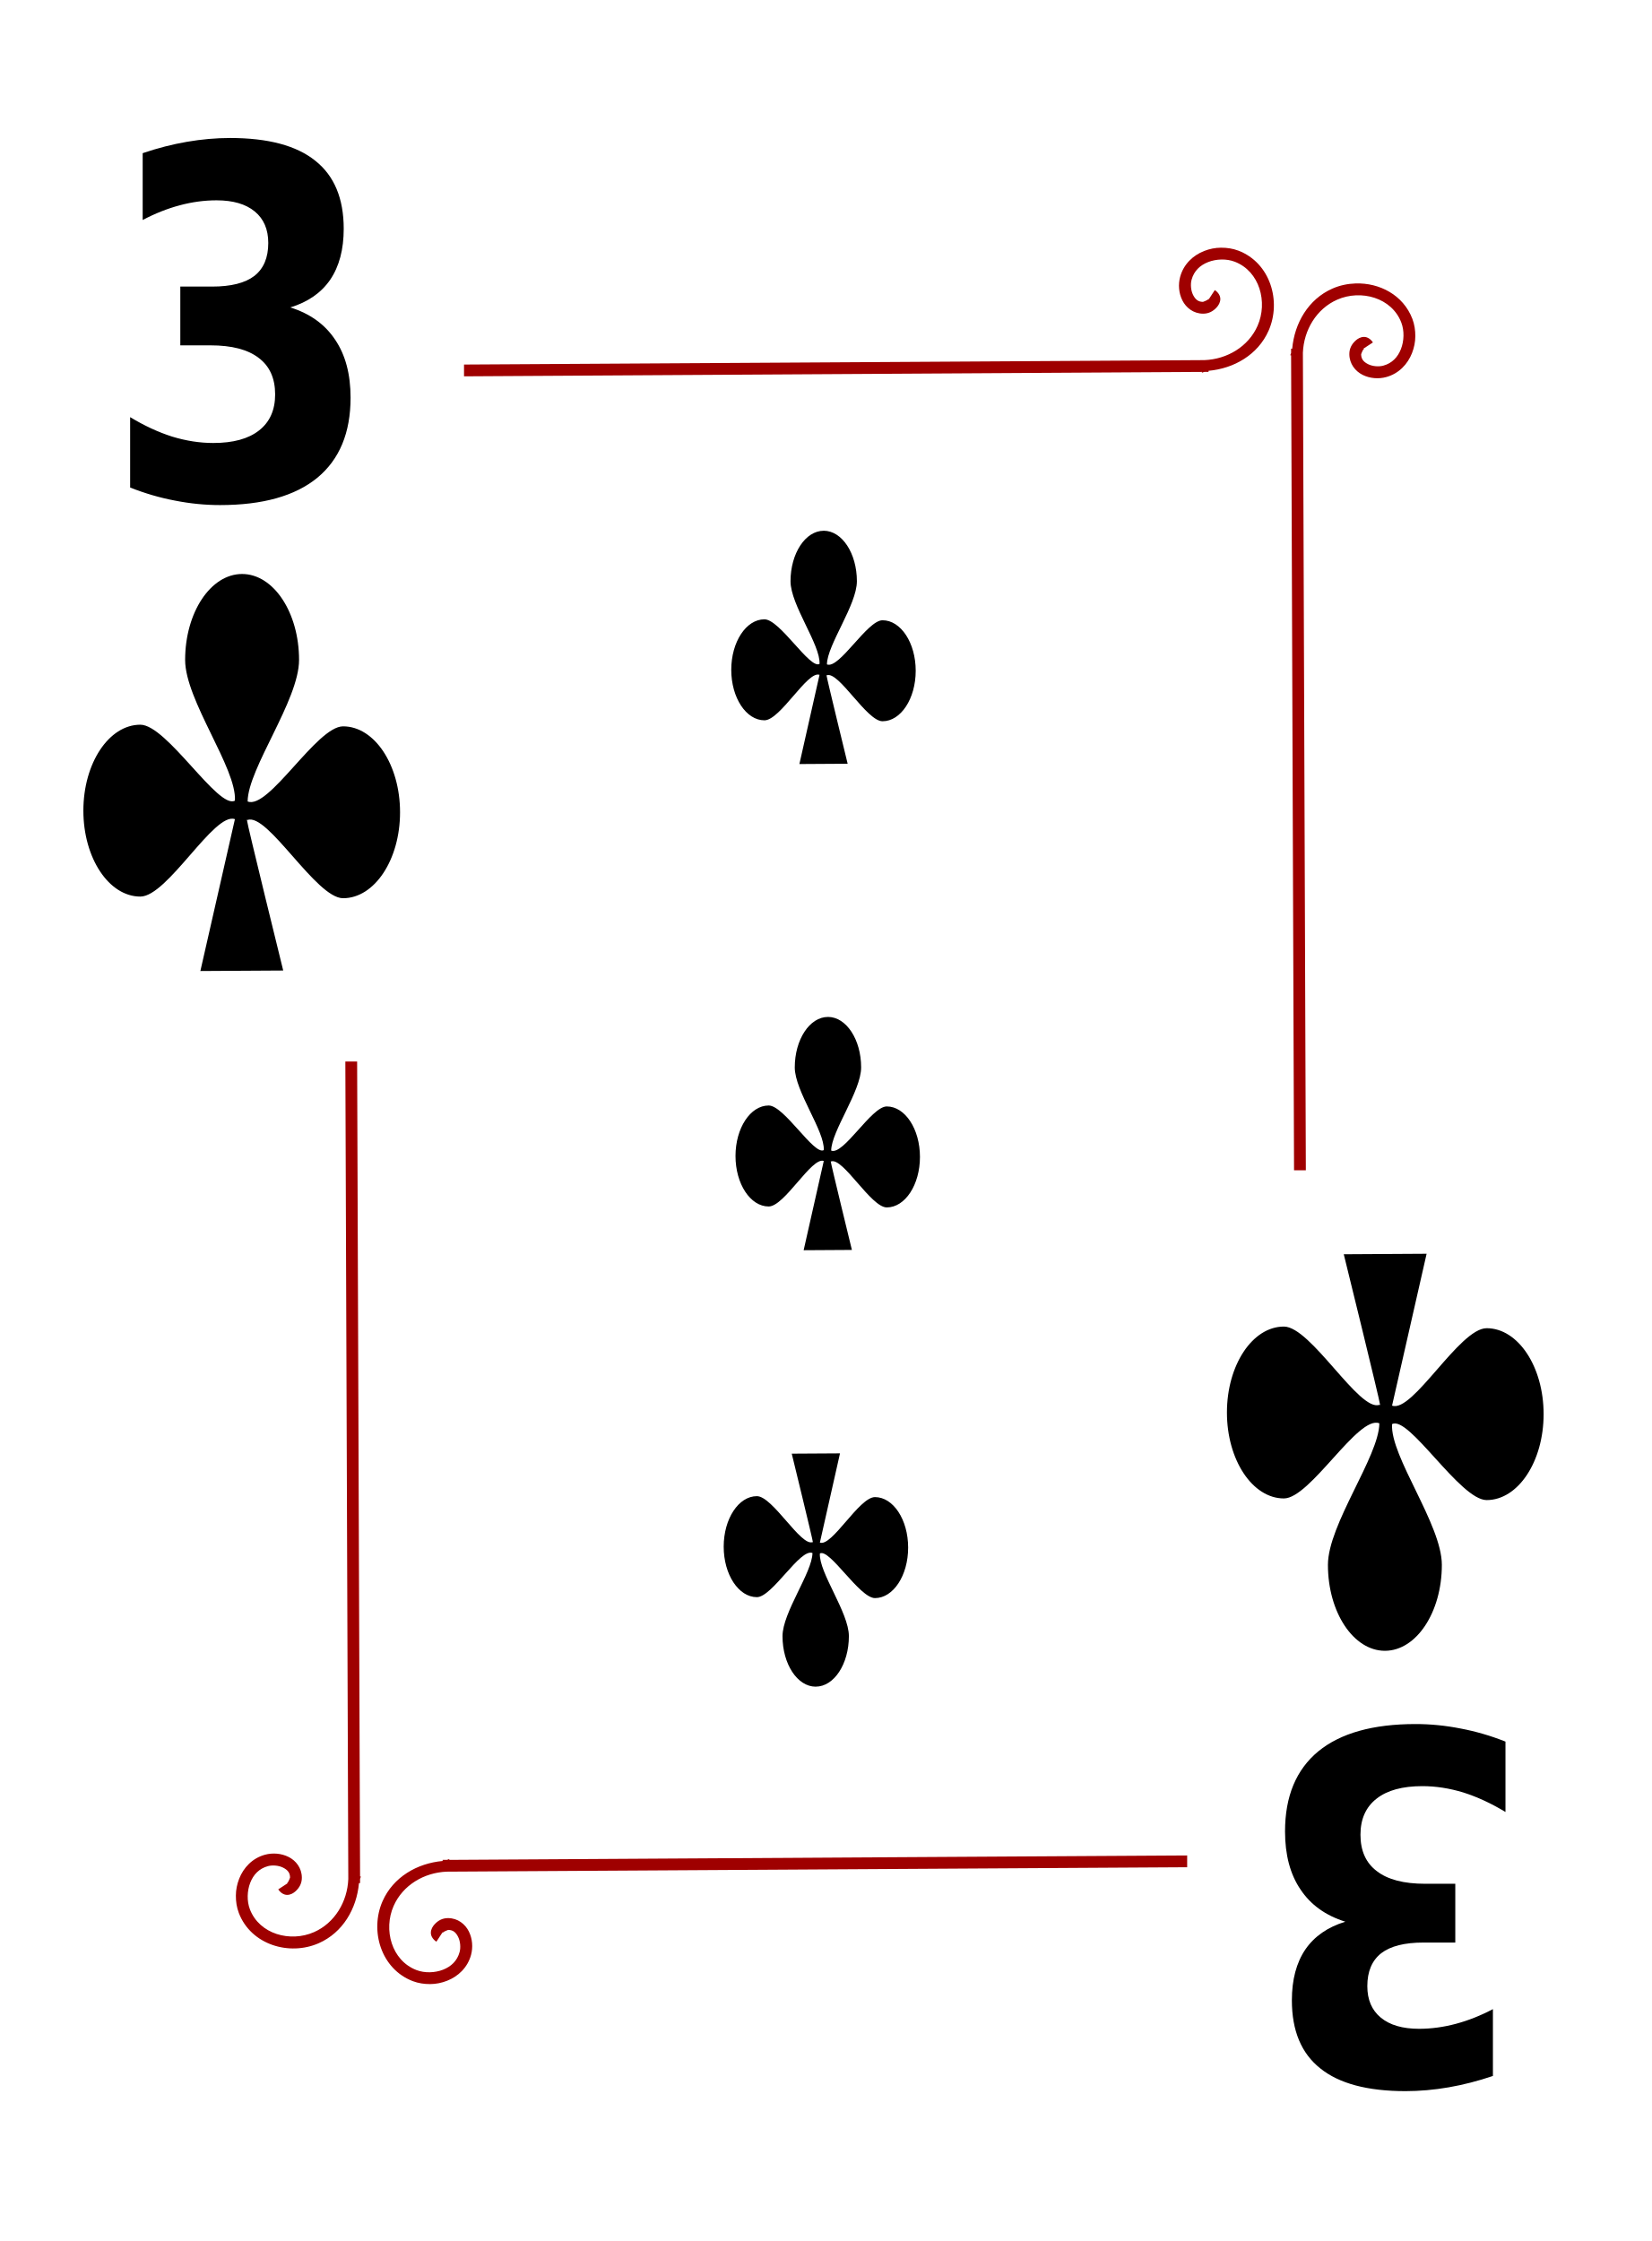
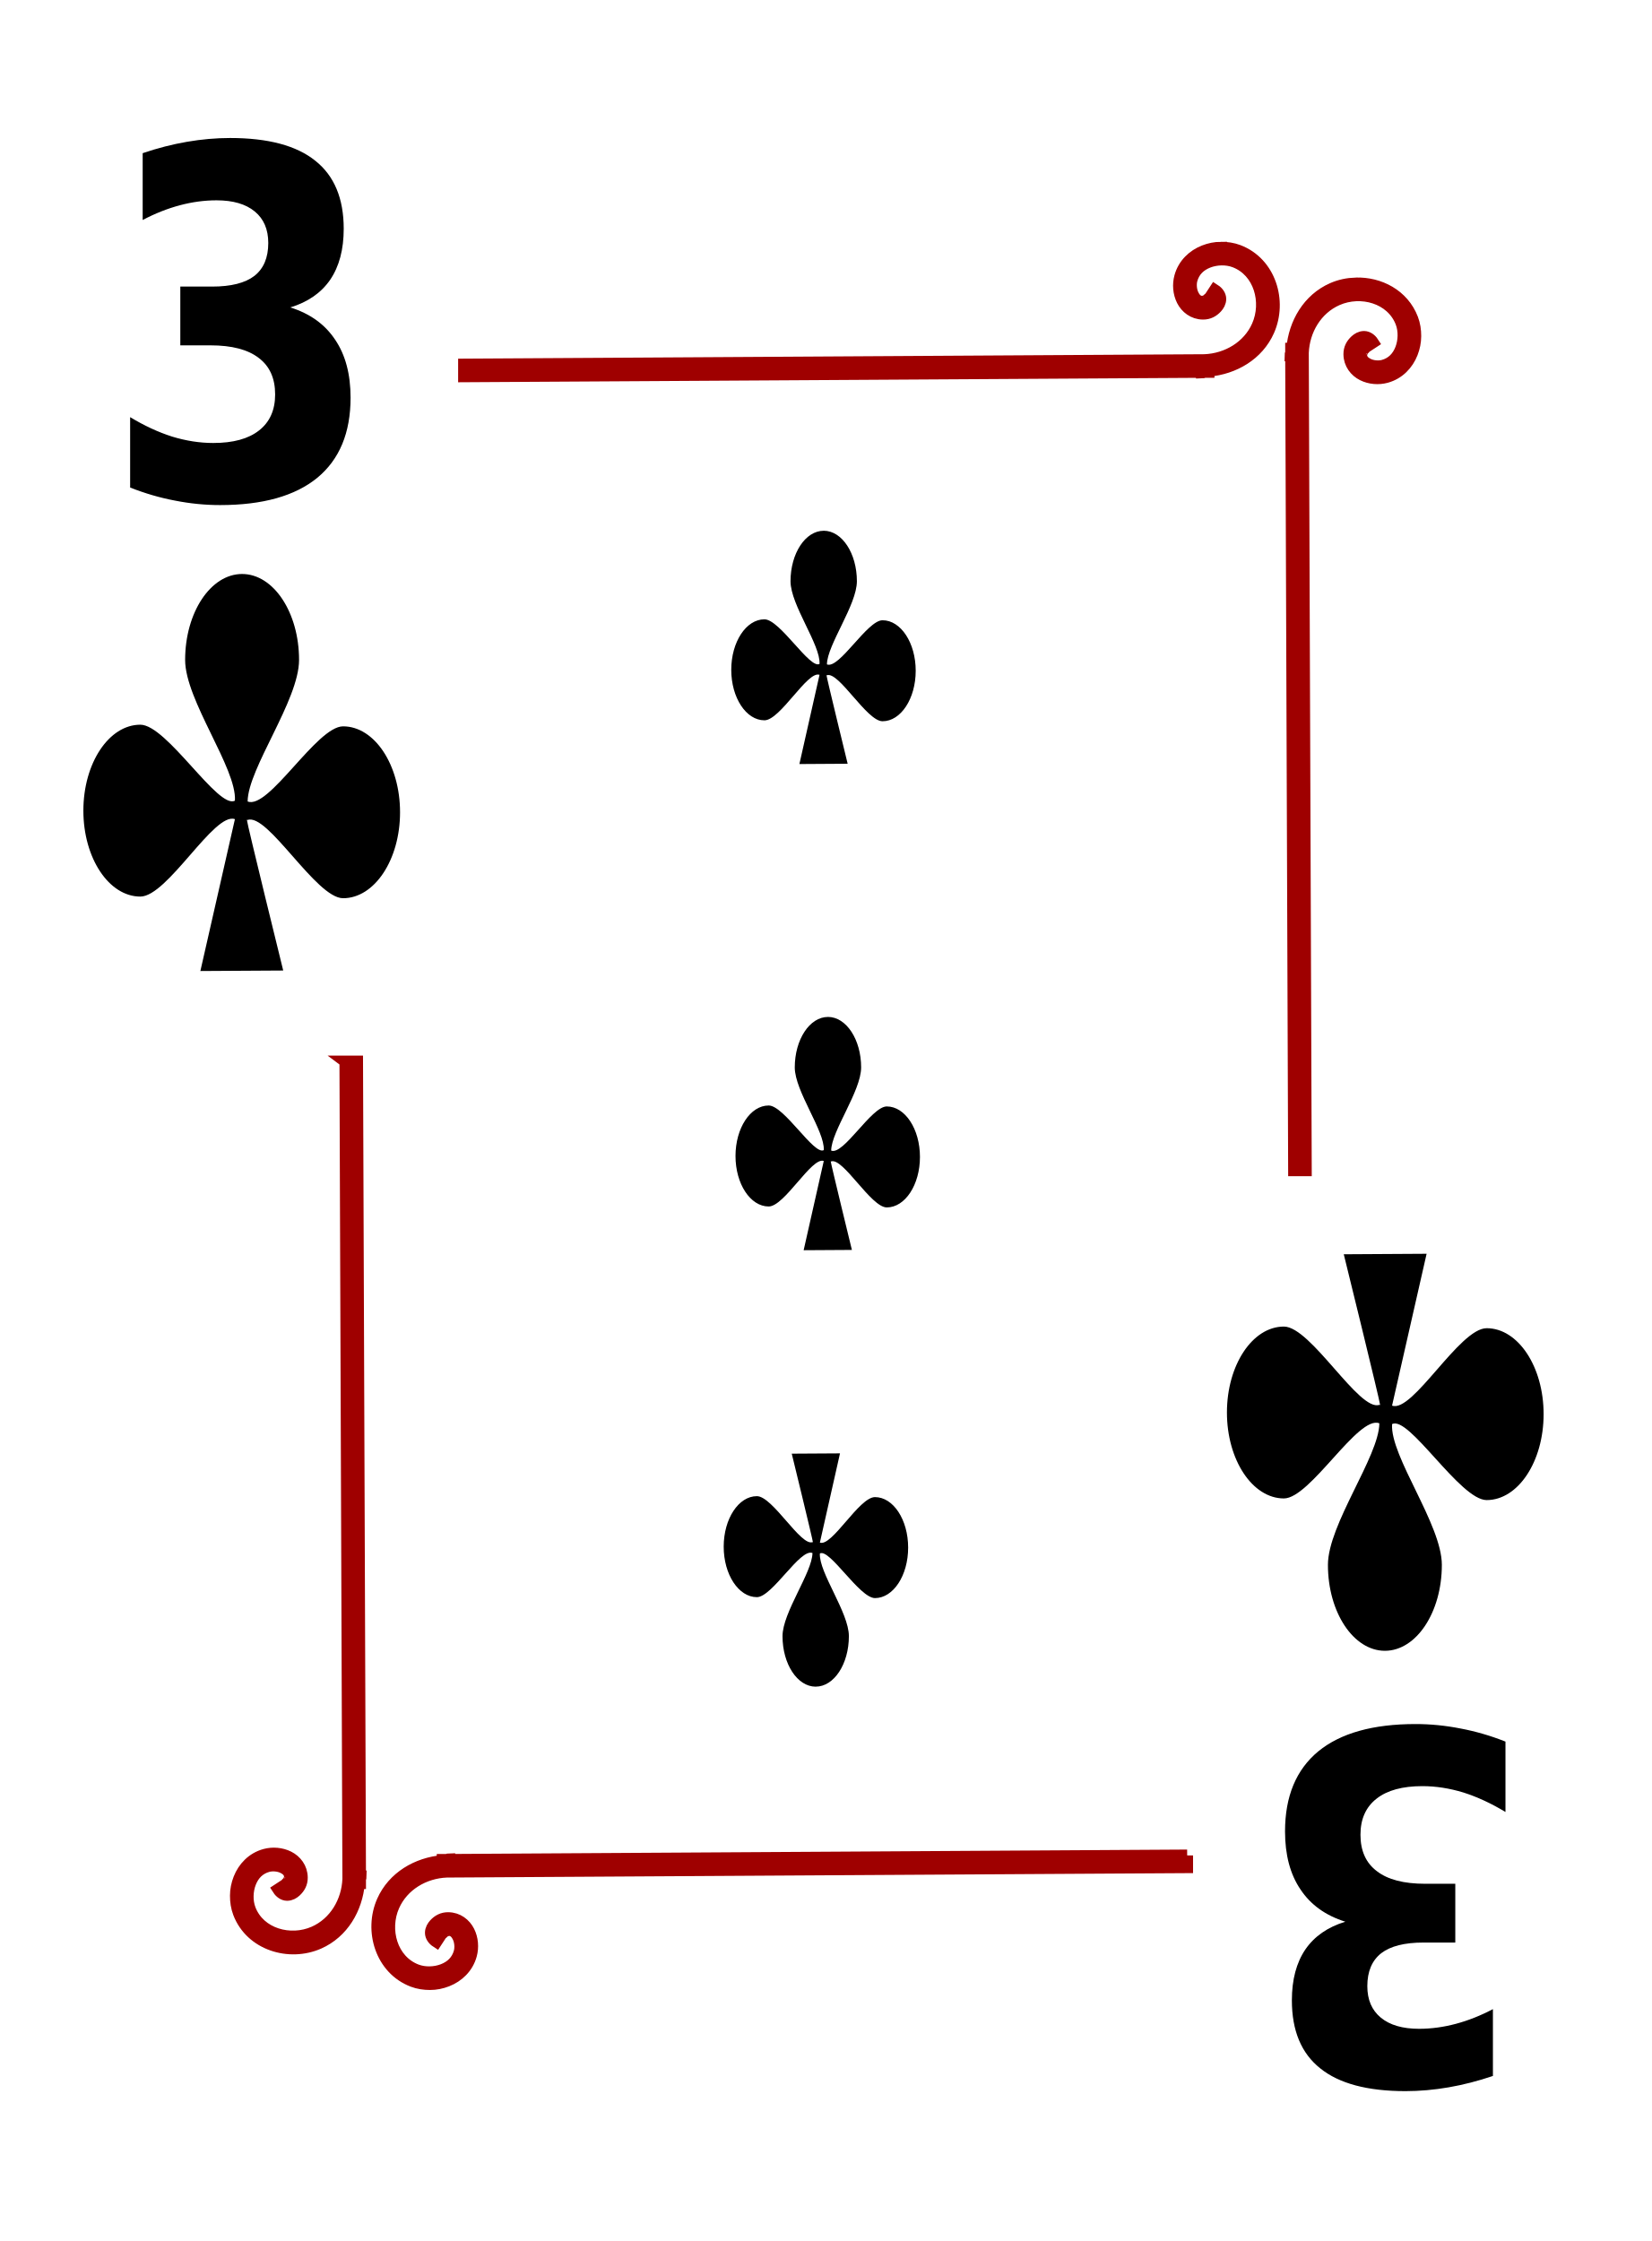
<svg xmlns="http://www.w3.org/2000/svg" viewBox="0 0 140 190">
-   <path d="m103.531,21c-.497.002-.973.099-1.438.281-.93.364-1.738,1.111-2.031,2.188-.176.645-.123,1.381.188,2s.932,1.119 1.75,1.125c.476.003.85-.196 1.156-.531 .153-.168.313-.416.312-.719s-.21-.583-.469-.75l-.531.812c.07.045 0-.005 0-.062s.017-.022-.031.031c-.097.106-.455.219-.438.219-.423-.003-.655-.217-.844-.594s-.227-.905-.125-1.281c.204-.751.718-1.231 1.406-1.5s1.552-.298 2.25-.031c2.116.808 2.825,3.429 1.938,5.438-.779,1.764-2.581,2.83-4.5,2.906l-62.781.375v1l62.562-.375v.062c.078 0.0.141-.06.219-.062h.344v-.094c2.163-.194 4.191-1.362 5.094-3.406 1.101-2.492.143-5.748-2.562-6.781-.472-.18-.971-.252-1.469-.25zm11.406,3.031c-.672.023-1.346.162-1.969.438-2.044.903-3.212,2.93-3.406,5.094h-.094v.344c-.003.078-.063.141-.062.219h.062l.25,69.094h1l-.25-69.312c.077-1.919 1.142-3.721 2.906-4.5 2.008-.887 4.63-.178 5.438,1.938 .266.698.238,1.562-.031,2.25s-.749,1.202-1.5,1.406c-.376.102-.905.064-1.281-.125s-.591-.421-.594-.844c0.0.017.113-.341.219-.438 .053-.048.089-.031.031-.031s-.108-.07-.062,0l.812-.531c-.167-.259-.447-.468-.75-.469s-.551.159-.719.312c-.335.306-.535.681-.531,1.156 .006.818.506,1.44 1.125,1.75s1.355.363 2,.188c1.076-.293 1.824-1.101 2.188-2.031 .182-.465.279-.94.281-1.438s-.07-.996-.25-1.469c-.775-2.029-2.797-3.068-4.812-3zm-85.656,65.969 .25,69.312c-.077,1.919-1.142,3.721-2.906,4.5-2.008.887-4.63.178-5.438-1.938-.266-.698-.238-1.562.031-2.25s.749-1.202 1.5-1.406c.376-.102.905-.064 1.281.125s.591.421.594.844c-0-.017-.113.341-.219.438-.053.048-.089.031-.031.031s.108.07.062,0l-.812.531c.167.259.447.468.75.469s.551-.159.719-.312c.335-.306.535-.681.531-1.156-.006-.818-.506-1.44-1.125-1.75s-1.355-.363-2-.188c-1.076.293-1.824,1.101-2.188,2.031-.182.465-.279.94-.281,1.438s.07.996.25,1.469c1.033,2.706 4.289,3.663 6.781,2.562 2.044-.903 3.212-2.93 3.406-5.094h.094v-.344c.003-.078.063-.141.062-.219h-.062l-.25-69.094h-1zm71.375,67.312-62.562.375v-.062c-.078-0-.141.06-.219.062h-.344v.094c-2.163.194-4.191,1.362-5.094,3.406-1.101,2.492-.143,5.748 2.562,6.781 .472.18.971.252 1.469.25s.973-.099 1.438-.281c.93-.364 1.738-1.111 2.031-2.188 .176-.645.123-1.381-.188-2s-.932-1.119-1.75-1.125c-.476-.003-.85.196-1.156.531-.153.168-.313.416-.312.719s.21.583.469.75l.531-.812c-.07-.045-0.0.005 0,.062s-.017.022.031-.031c.097-.106.455-.219.438-.219 .423.003.655.217.844.594s.227.905.125,1.281c-.204.751-.718,1.231-1.406,1.5s-1.552.298-2.25.031c-2.116-.808-2.825-3.429-1.938-5.438 .779-1.764 2.581-2.83 4.5-2.906l62.781-.375v-1z" fill="#9f0000" fill-rule="evenodd" />
+   <path d="m103.531,21c-.497.002-.973.099-1.438.281-.93.364-1.738,1.111-2.031,2.188-.176.645-.123,1.381.188,2s.932,1.119 1.75,1.125c.476.003.85-.196 1.156-.531 .153-.168.313-.416.312-.719s-.21-.583-.469-.75l-.531.812c.07.045 0-.005 0-.062s.017-.022-.031.031c-.097.106-.455.219-.438.219-.423-.003-.655-.217-.844-.594s-.227-.905-.125-1.281c.204-.751.718-1.231 1.406-1.5s1.552-.298 2.25-.031c2.116.808 2.825,3.429 1.938,5.438-.779,1.764-2.581,2.83-4.5,2.906l-62.781.375v1l62.562-.375v.062c.078 0.0.141-.06.219-.062h.344v-.094c2.163-.194 4.191-1.362 5.094-3.406 1.101-2.492.143-5.748-2.562-6.781-.472-.18-.971-.252-1.469-.25zm11.406,3.031c-.672.023-1.346.162-1.969.438-2.044.903-3.212,2.93-3.406,5.094h-.094v.344c-.003.078-.063.141-.062.219h.062l.25,69.094h1l-.25-69.312c.077-1.919 1.142-3.721 2.906-4.5 2.008-.887 4.63-.178 5.438,1.938 .266.698.238,1.562-.031,2.25s-.749,1.202-1.5,1.406c-.376.102-.905.064-1.281-.125s-.591-.421-.594-.844c0.0.017.113-.341.219-.438 .053-.048.089-.031.031-.031s-.108-.07-.062,0l.812-.531c-.167-.259-.447-.468-.75-.469s-.551.159-.719.312c-.335.306-.535.681-.531,1.156 .006.818.506,1.44 1.125,1.75s1.355.363 2,.188c1.076-.293 1.824-1.101 2.188-2.031 .182-.465.279-.94.281-1.438s-.07-.996-.25-1.469c-.775-2.029-2.797-3.068-4.812-3zm-85.656,65.969 .25,69.312c-.077,1.919-1.142,3.721-2.906,4.5-2.008.887-4.63.178-5.438-1.938-.266-.698-.238-1.562.031-2.25s.749-1.202 1.5-1.406c.376-.102.905-.064 1.281.125s.591.421.594.844c-0-.017-.113.341-.219.438-.053.048-.089.031-.031.031s.108.07.062,0l-.812.531c.167.259.447.468.75.469s.551-.159.719-.312c.335-.306.535-.681.531-1.156-.006-.818-.506-1.44-1.125-1.75s-1.355-.363-2-.188c-1.076.293-1.824,1.101-2.188,2.031-.182.465-.279.94-.281,1.438s.07.996.25,1.469c1.033,2.706 4.289,3.663 6.781,2.562 2.044-.903 3.212-2.93 3.406-5.094h.094v-.344c.003-.078.063-.141.062-.219h-.062l-.25-69.094h-1zm71.375,67.312-62.562.375v-.062c-.078-0-.141.06-.219.062h-.344v.094c-2.163.194-4.191,1.362-5.094,3.406-1.101,2.492-.143,5.748 2.562,6.781 .472.18.971.252 1.469.25s.973-.099 1.438-.281c.93-.364 1.738-1.111 2.031-2.188 .176-.645.123-1.381-.188-2s-.932-1.119-1.75-1.125c-.476-.003-.85.196-1.156.531-.153.168-.313.416-.312.719s.21.583.469.75l.531-.812c-.07-.045-0.0.005 0,.062s-.017.022.031-.031c.097-.106.455-.219.438-.219 .423.003.655.217.844.594s.227.905.125,1.281c-.204.751-.718,1.231-1.406,1.5s-1.552.298-2.25.031c-2.116-.808-2.825-3.429-1.938-5.438 .779-1.764 2.581-2.83 4.5-2.906l62.781-.375v-1z" fill="#9f0000" fill-rule="evenodd" stroke="#9f0000" />
  <path d="m69.839 45c-1.553 0-2.813 1.918-2.813 4.281 0 2.014 2.558 5.401 2.459 7.01-0.821 0.46-3.359-3.783-4.671-3.783-1.553 0-2.813 1.918-2.813 4.281s1.26 4.281 2.813 4.281c1.347 0 3.655-4.239 4.671-3.857l-1.706 7.565 4.091-0.025s-1.792-7.335-1.794-7.508h0.032v0.008c0.994-0.376 3.382 3.897 4.719 3.897 1.553 0 2.813-1.918 2.813-4.281s-1.26-4.281-2.813-4.281c-1.306 0-3.674 4.173-4.714 3.742 0.015-1.649 2.54-5.04 2.54-7.051 0-2.364-1.26-4.281-2.813-4.281z" fill-rule="evenodd" />
  <path d="m70.199 86.22c-1.553 0-2.813 1.918-2.813 4.281 0 2.014 2.558 5.401 2.459 7.01-0.821 0.46-3.359-3.783-4.671-3.783-1.553 0-2.813 1.918-2.813 4.281s1.26 4.281 2.813 4.281c1.347 0 3.655-4.239 4.671-3.857l-1.706 7.565 4.091-0.025s-1.792-7.335-1.794-7.508h0.032v0.008c0.994-0.376 3.382 3.897 4.719 3.897 1.553 0 2.813-1.918 2.813-4.281s-1.26-4.281-2.813-4.281c-1.306 0-3.674 4.173-4.714 3.742 0.015-1.649 2.54-5.04 2.54-7.051 0-2.364-1.26-4.281-2.813-4.281z" fill-rule="evenodd" />
  <path d="m69.161 143c1.553 0 2.813-1.918 2.813-4.281 0-2.014-2.558-5.401-2.459-7.01 0.821-0.46 3.359 3.783 4.671 3.783 1.553 0 2.813-1.918 2.813-4.281s-1.26-4.281-2.813-4.281c-1.347 0-3.655 4.239-4.671 3.857l1.706-7.565-4.091 0.025s1.792 7.335 1.794 7.508h-0.032v-0.008c-0.995 0.376-3.382-3.897-4.719-3.897-1.553 0-2.813 1.918-2.813 4.281s1.26 4.281 2.813 4.281c1.306 0 3.674-4.173 4.714-3.742-0.015 1.649-2.54 5.04-2.54 7.051 0 2.364 1.26 4.281 2.813 4.281z" fill-rule="evenodd" />
  <path d="m20.527 48.665c-2.666 0-4.83 3.264-4.83 7.286 0 3.427 4.392 9.192 4.221 11.93-1.41 0.782-5.767-6.438-8.019-6.438-2.666 0-4.83 3.264-4.83 7.286s2.163 7.286 4.83 7.286c2.312 0 6.276-7.214 8.019-6.563l-2.929 12.874 7.024-0.042s-3.077-12.481-3.081-12.776h0.055v0.014c1.707-0.64 5.806 6.632 8.102 6.632 2.666 0 4.83-3.264 4.83-7.286s-2.163-7.286-4.83-7.286c-2.243 0-6.308 7.101-8.093 6.368 0.025-2.805 4.36-8.576 4.36-11.999 0-4.022-2.163-7.286-4.83-7.286z" fill-rule="evenodd" />
  <path d="m117.42 139.96c2.666 0 4.83-3.264 4.83-7.286 0-3.427-4.392-9.192-4.221-11.93 1.41-0.782 5.767 6.438 8.019 6.438 2.666 0 4.83-3.264 4.83-7.286s-2.163-7.286-4.83-7.286c-2.312 0-6.276 7.214-8.019 6.563l2.929-12.874-7.024 0.042s3.077 12.481 3.081 12.776h-0.055v-0.014c-1.707 0.64-5.806-6.632-8.102-6.632-2.666 0-4.83 3.264-4.83 7.286s2.163 7.286 4.83 7.286c2.243 0 6.308-7.101 8.093-6.368-0.025 2.805-4.36 8.576-4.36 11.999 0 4.022 2.163 7.286 4.83 7.286z" fill-rule="evenodd" />
  <path d="m24.608 26.063c1.672 0.522 2.941 1.433 3.804 2.733 0.875 1.286 1.312 2.927 1.312 4.923-2e-5 2.974-0.941 5.238-2.824 6.792-1.883 1.54-4.63 2.311-8.24 2.311-1.274 0-2.553-0.127-3.838-0.382-1.274-0.241-2.536-0.61-3.788-1.105v-5.968c1.196 0.723 2.381 1.273 3.555 1.648 1.185 0.362 2.348 0.543 3.489 0.543 1.694 0 2.99-0.355 3.888-1.065 0.908-0.71 1.362-1.728 1.362-3.054-1e-5 -1.366-0.465-2.398-1.395-3.094-0.919-0.71-2.282-1.065-4.087-1.065h-2.558v-4.983h2.691c1.606 2e-5 2.802-0.301 3.588-0.904 0.786-0.616 1.179-1.547 1.179-2.793-2e-5 -1.152-0.382-2.043-1.146-2.672s-1.844-0.944-3.24-0.944c-1.03 3e-5 -2.071 0.141-3.123 0.422s-2.099 0.697-3.14 1.246v-5.666c1.263-0.429 2.514-0.75 3.755-0.964s2.459-0.321 3.655-0.322c3.223 3e-5 5.632 0.643 7.227 1.929 1.606 1.273 2.409 3.195 2.409 5.767-2e-5 1.755-0.382 3.195-1.146 4.32-0.764 1.112-1.894 1.895-3.389 2.351" />
  <path d="m114.07 162.93c-1.672-0.522-2.941-1.433-3.804-2.733-0.875-1.286-1.312-2.927-1.312-4.923 2e-5 -2.974 0.941-5.238 2.824-6.792 1.883-1.54 4.63-2.311 8.24-2.311 1.274 0 2.553 0.127 3.838 0.382 1.274 0.241 2.536 0.61 3.788 1.105v5.968c-1.196-0.723-2.381-1.273-3.555-1.648-1.185-0.362-2.348-0.543-3.489-0.543-1.694 0-2.99 0.355-3.888 1.065-0.908 0.71-1.362 1.728-1.362 3.054 1e-5 1.366 0.465 2.398 1.395 3.094 0.919 0.71 2.282 1.065 4.087 1.065h2.558v4.983h-2.691c-1.606-1e-5 -2.802 0.301-3.588 0.904-0.786 0.616-1.179 1.547-1.18 2.793 2e-5 1.152 0.382 2.043 1.146 2.672s1.844 0.944 3.24 0.944c1.03-3e-5 2.071-0.141 3.123-0.422s2.099-0.697 3.14-1.246v5.666c-1.263 0.429-2.514 0.75-3.755 0.965s-2.459 0.321-3.655 0.322c-3.223-4e-5 -5.632-0.643-7.227-1.929-1.606-1.273-2.409-3.195-2.409-5.767 2e-5 -1.755 0.382-3.195 1.146-4.32 0.764-1.112 1.894-1.895 3.389-2.351" />
</svg>
